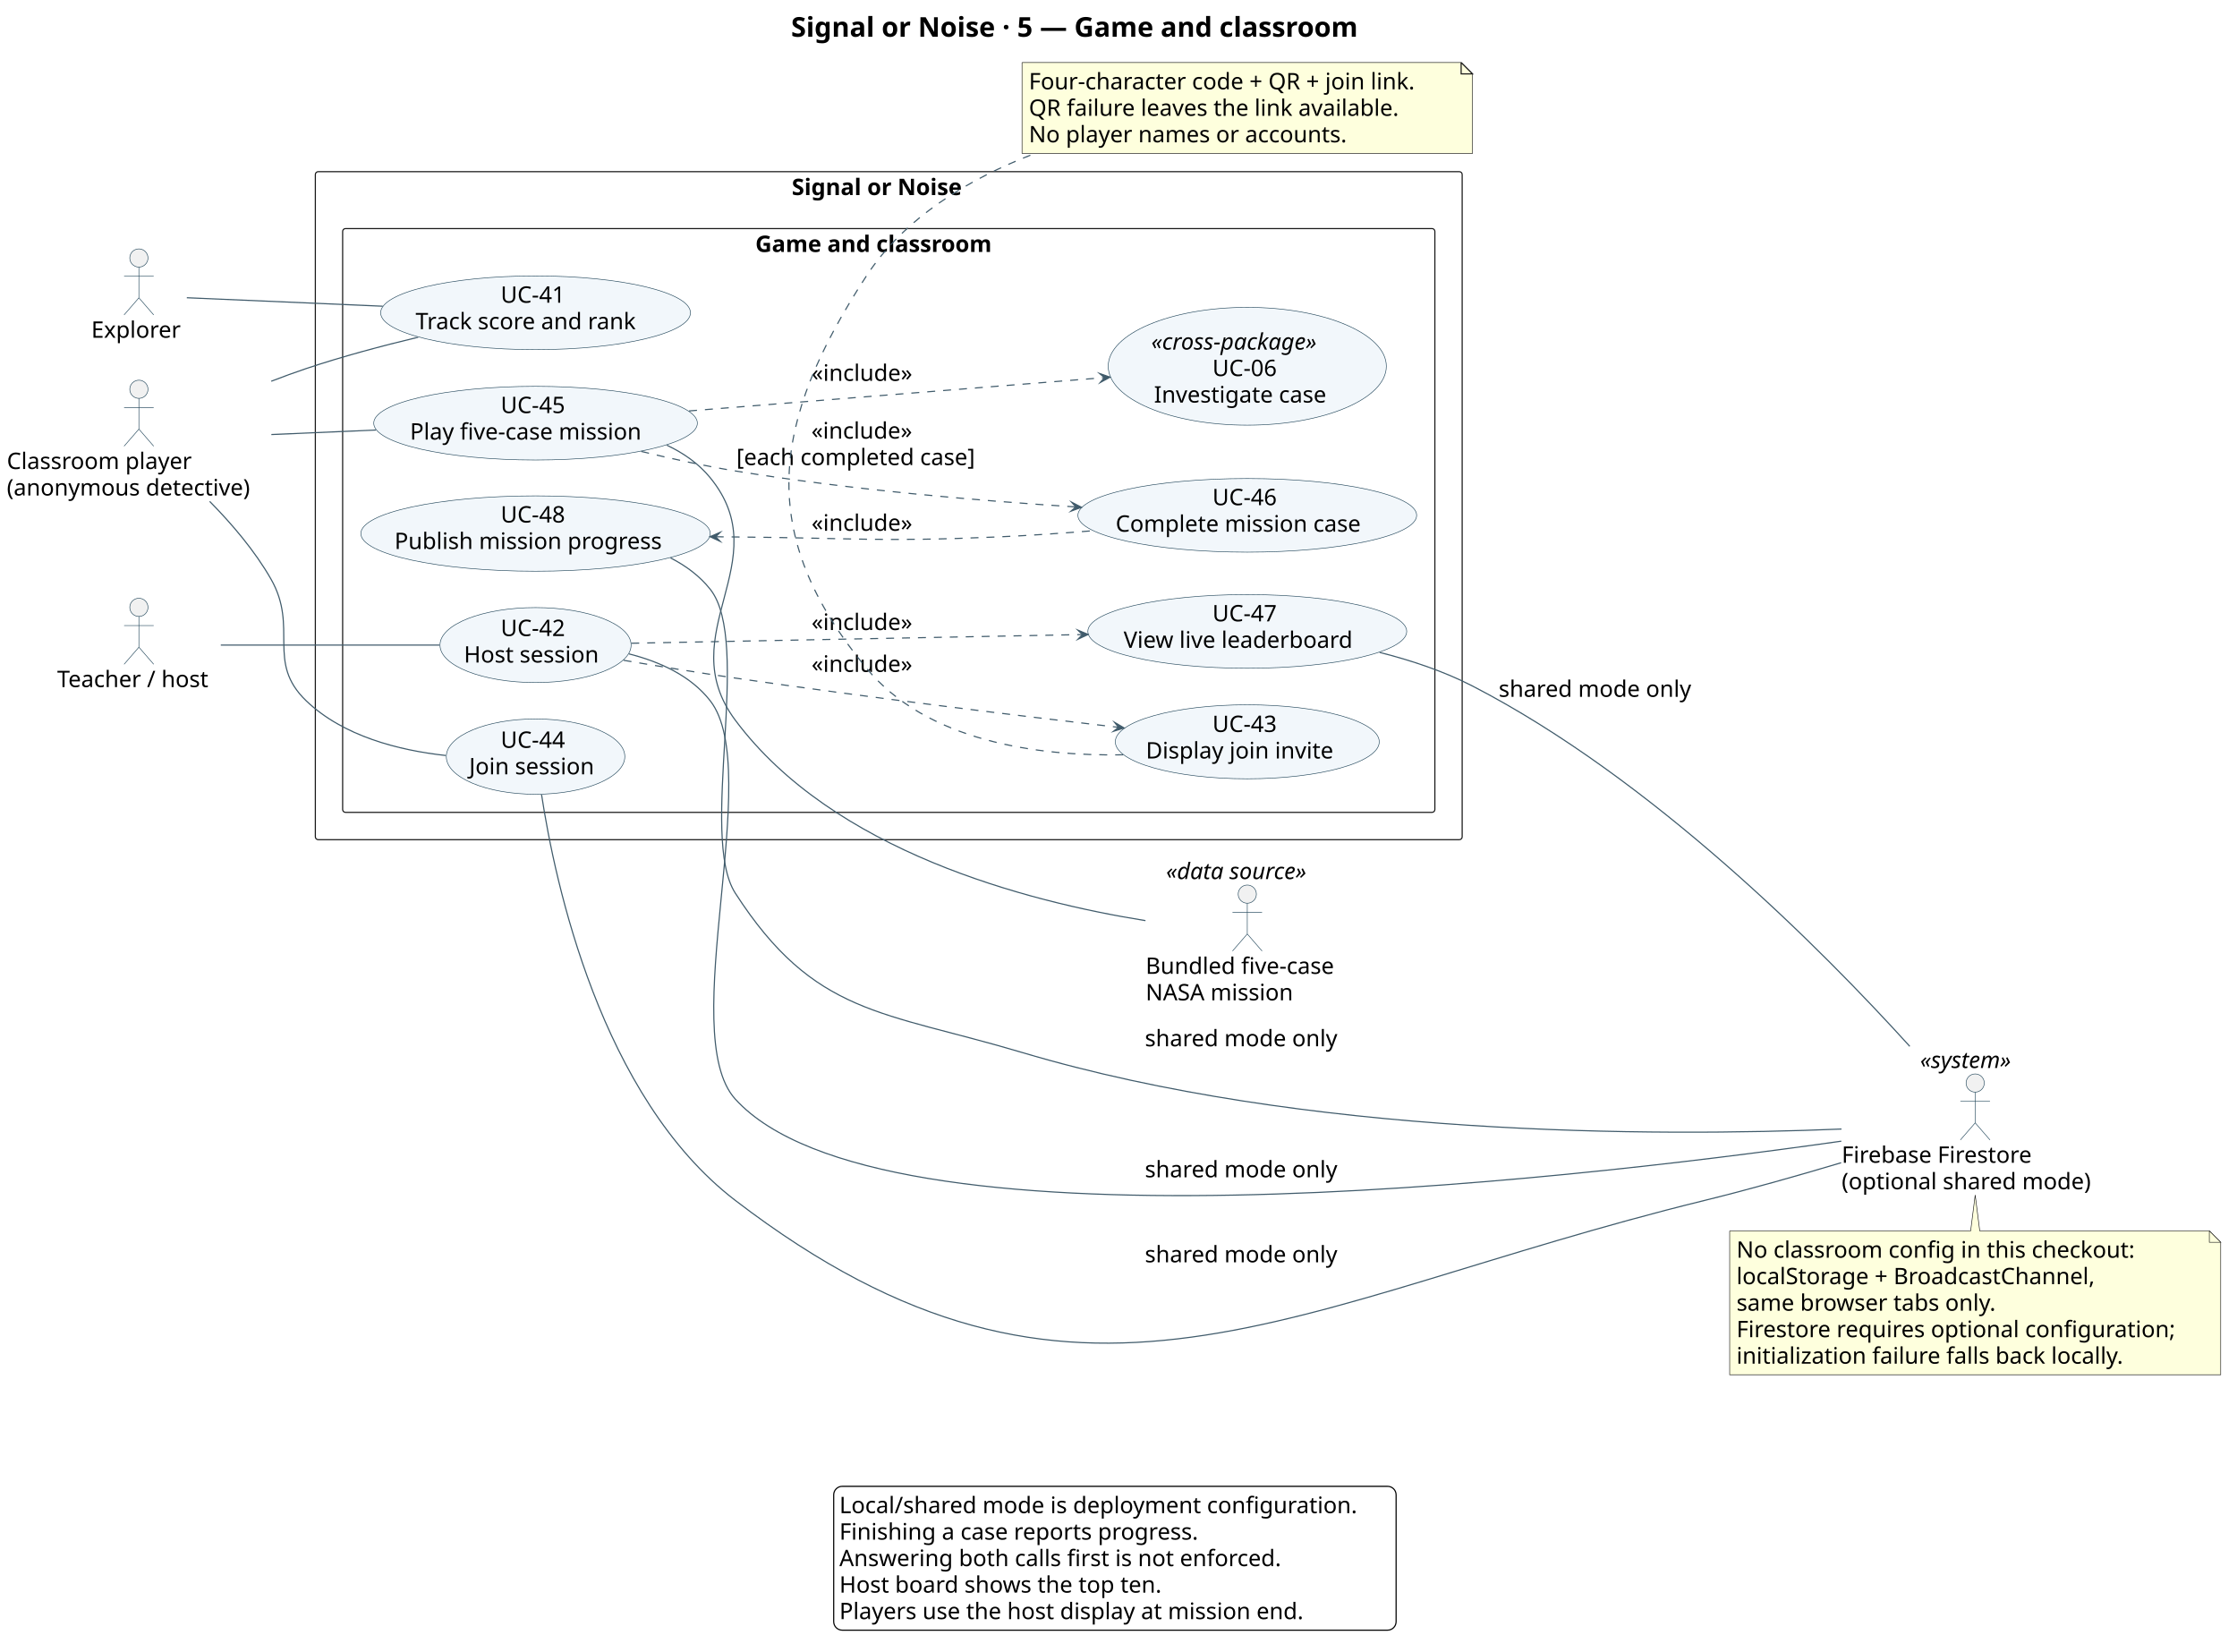
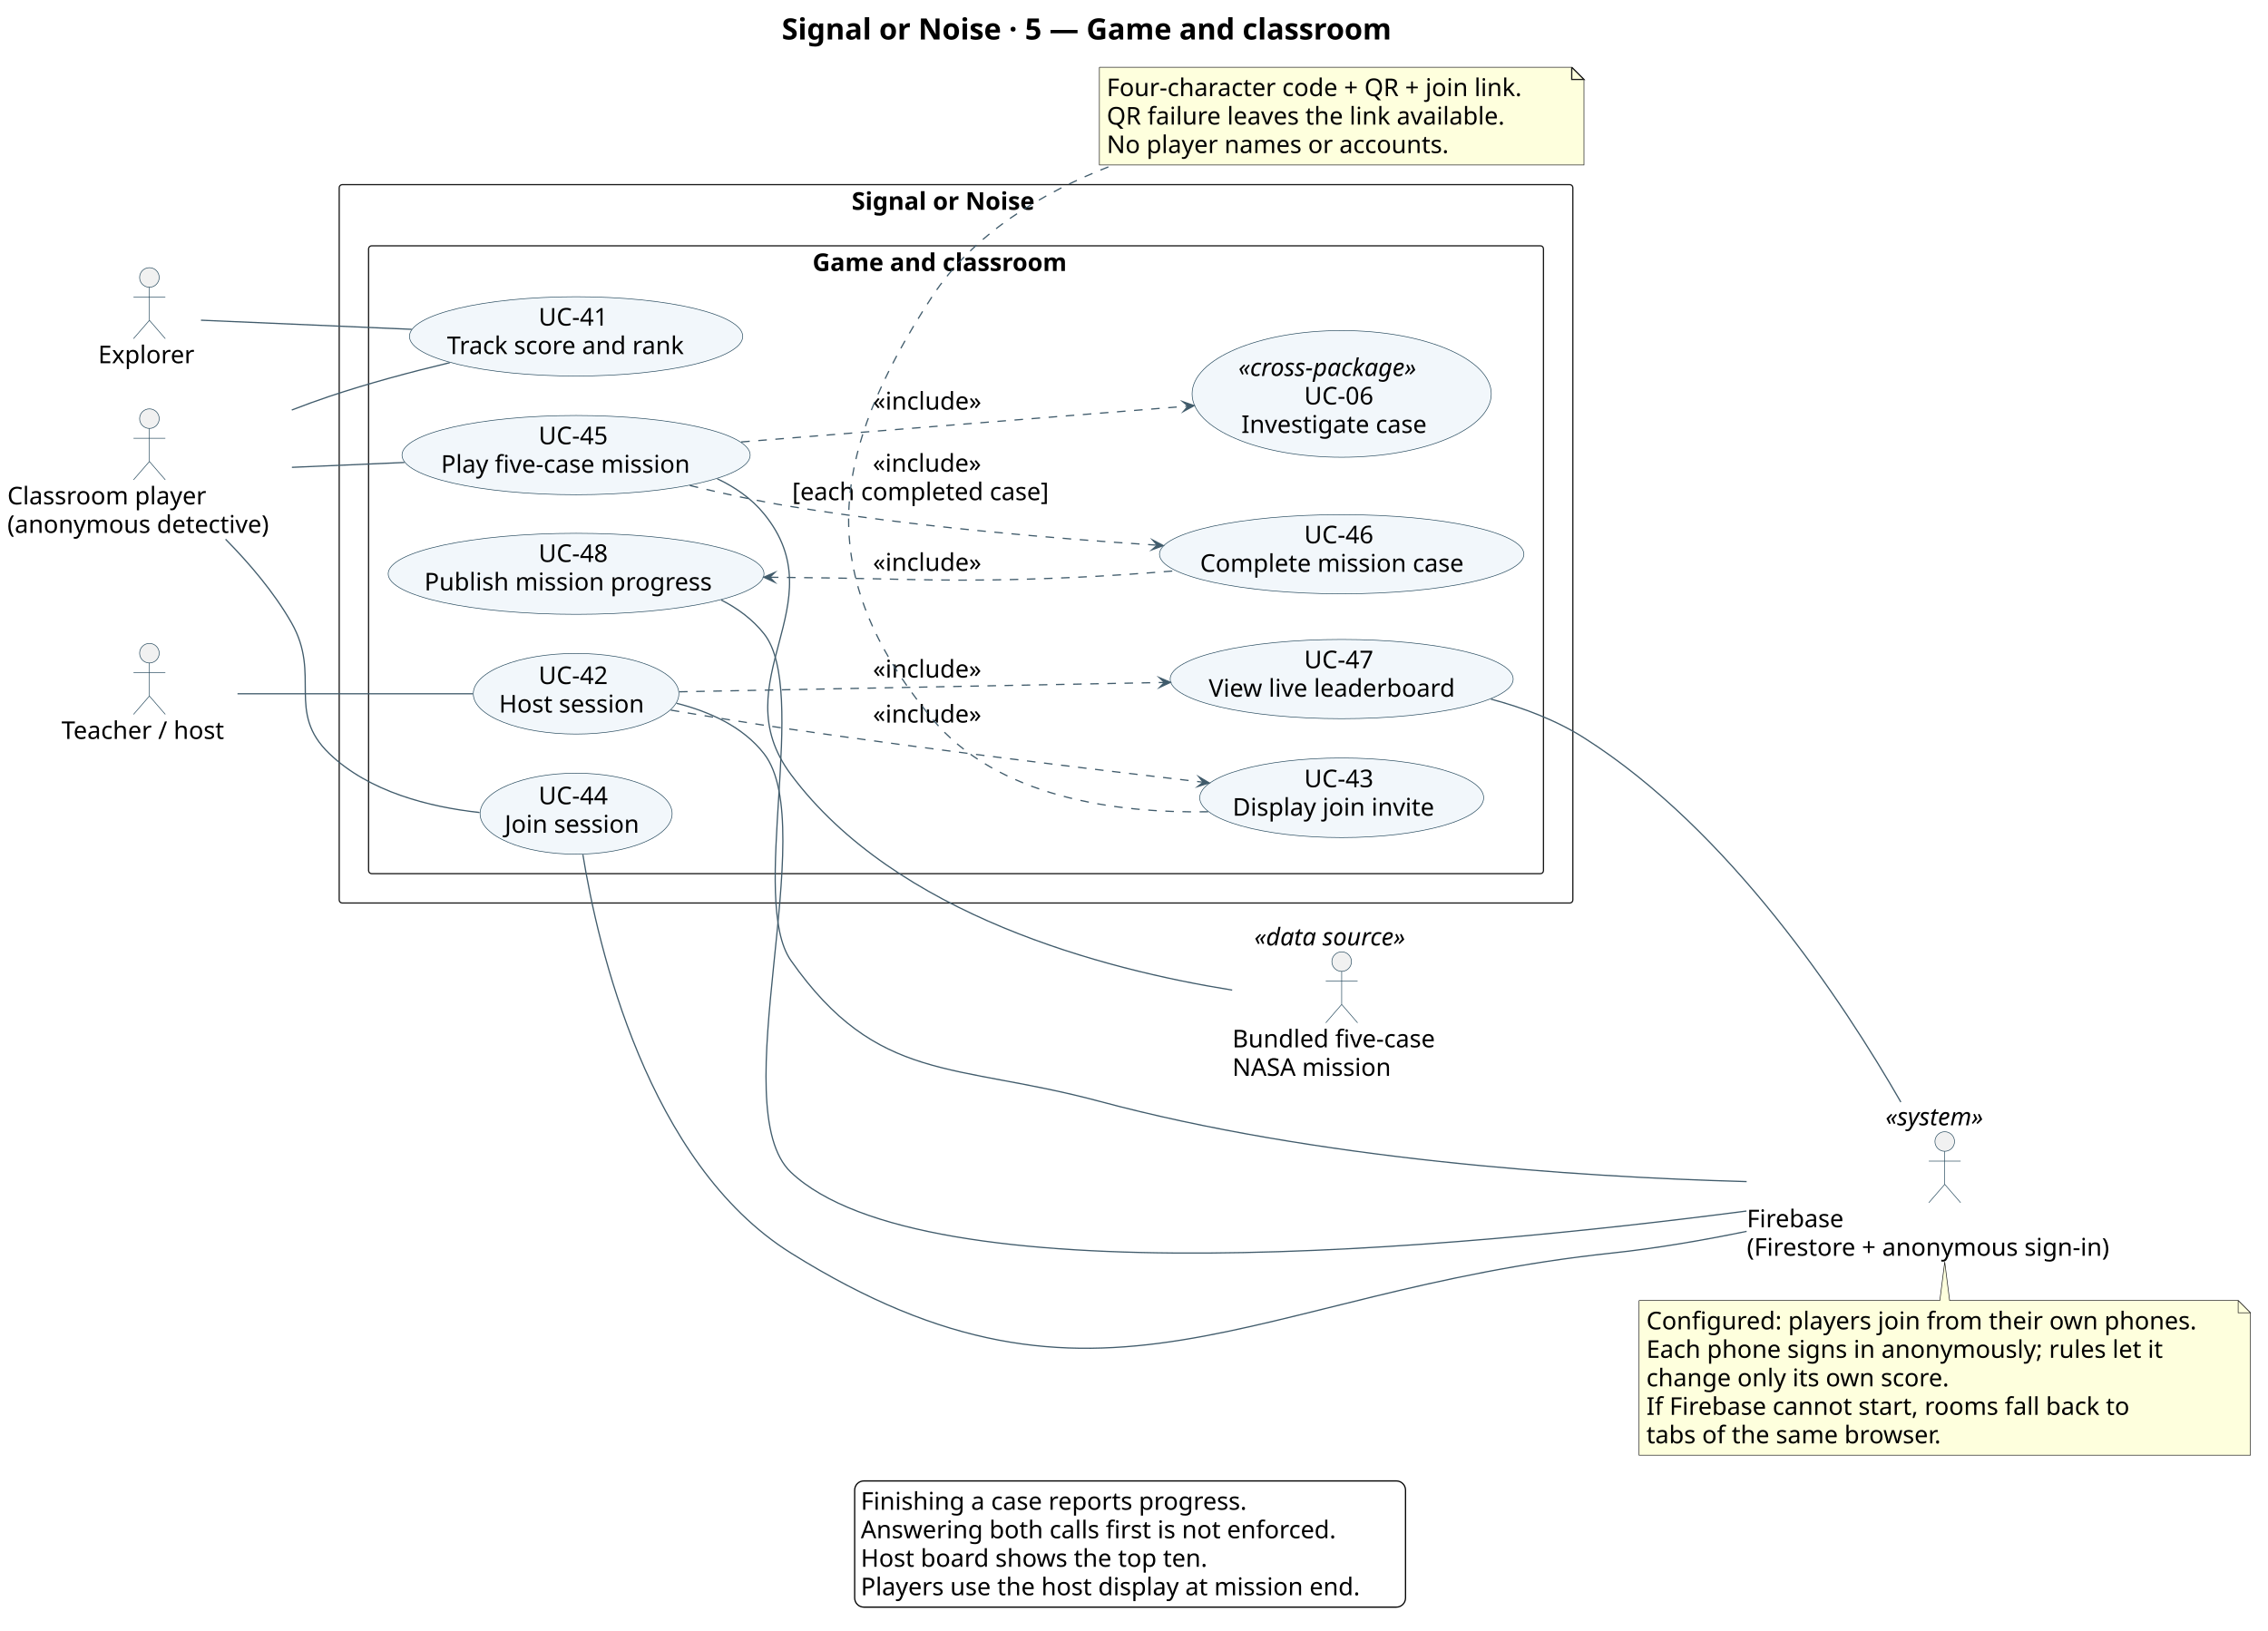
- <svg xmlns="http://www.w3.org/2000/svg" version="1.1" data-diagram-type="DESCRIPTION" style="width:1966px;height:1451px;background:#FFFFFF;" width="1200" height="886" viewBox="0 0 1966 1451" zoomAndPan="magnify" preserveAspectRatio="none" contentStyleType="text/css">
+ <svg xmlns="http://www.w3.org/2000/svg" version="1.1" data-diagram-type="DESCRIPTION" style="width:1853px;height:1332px;background:#FFFFFF;" width="1200" height="863" viewBox="0 0 1853 1332" zoomAndPan="magnify" preserveAspectRatio="none" contentStyleType="text/css">
  <defs />
  <g font-family="sans-serif" lengthAdjust="spacing">
    <g class="title" data-source-line="19">
-       <text x="695.225" y="32.277" fill="#000" font-size="24" textLength="569.227" font-weight="700">Signal or Noise · 5 — Game and classroom</text>
+       <text x="638.695" y="32.277" fill="#000" font-size="24" textLength="569.227" font-weight="700">Signal or Noise · 5 — Game and classroom</text>
    </g>
    <g class="cluster" data-qualified-name="Signal or Noise" id="ent0006" data-source-line="26">
      <rect x="277.14" y="150.857" width="1007.9" height="587" fill="none" style="stroke:#181818;stroke-width:1;" rx="2.5" ry="2.5" />
      <text x="695.841" y="171.422" fill="#000" font-size="20" textLength="170.498" font-weight="700">Signal or Noise</text>
    </g>
    <g class="cluster" data-qualified-name="Signal or Noise.Game and classroom" id="ent0007" data-source-line="27">
      <rect x="301.14" y="200.857" width="959.9" height="513" fill="none" style="stroke:#181818;stroke-width:1;" rx="2.5" ry="2.5" />
      <text x="663.844" y="221.422" fill="#000" font-size="20" textLength="234.492" font-weight="700">Game and classroom</text>
    </g>
    <g class="entity" data-qualified-name="Signal or Noise.Game and classroom.U41" id="ent0008" data-source-line="28">
      <ellipse cx="470.682" cy="274.856" rx="136.152" ry="32.399" fill="#F2F7FB" style="stroke:#23475B;stroke-width:0.5;" />
      <text x="440.048" y="266.027" fill="#000" font-size="20" textLength="61.27">UC-41</text>
      <text x="365.238" y="289.309" fill="#000" font-size="20" textLength="210.889">Track score and rank</text>
    </g>
    <g class="entity" data-qualified-name="Signal or Noise.Game and classroom.U42" id="ent0009" data-source-line="29">
      <ellipse cx="470.675" cy="566.856" rx="83.995" ry="32.949" fill="#F2F7FB" style="stroke:#23475B;stroke-width:0.5;" />
      <text x="440.041" y="558.914" fill="#000" font-size="20" textLength="61.27">UC-42</text>
      <text x="407.712" y="582.195" fill="#000" font-size="20" textLength="125.928">Host session</text>
    </g>
    <g class="entity" data-qualified-name="Signal or Noise.Game and classroom.U43" id="ent0010" data-source-line="30">
      <ellipse cx="1096.185" cy="651.857" rx="115.995" ry="32.519" fill="#F2F7FB" style="stroke:#23475B;stroke-width:0.5;" />
      <text x="1065.55" y="643.224" fill="#000" font-size="20" textLength="61.27">UC-43</text>
      <text x="1007.068" y="666.506" fill="#000" font-size="20" textLength="178.232">Display join invite</text>
    </g>
    <g class="entity" data-qualified-name="Signal or Noise.Game and classroom.U44" id="ent0011" data-source-line="31">
      <ellipse cx="470.684" cy="664.858" rx="78.454" ry="33.091" fill="#F2F7FB" style="stroke:#23475B;stroke-width:0.5;" />
      <text x="440.049" y="657.14" fill="#000" font-size="20" textLength="61.27">UC-44</text>
      <text x="412.305" y="680.422" fill="#000" font-size="20" textLength="116.758">Join session</text>
    </g>
    <g class="entity" data-qualified-name="Signal or Noise.Game and classroom.U45" id="ent0012" data-source-line="32">
      <ellipse cx="470.676" cy="371.86" rx="142.226" ry="32.373" fill="#F2F7FB" style="stroke:#23475B;stroke-width:0.5;" />
      <text x="440.041" y="362.989" fill="#000" font-size="20" textLength="61.27">UC-45</text>
      <text x="360.324" y="386.27" fill="#000" font-size="20" textLength="220.703">Play five-case mission</text>
    </g>
    <g class="entity" data-qualified-name="Signal or Noise.Game and classroom.U46" id="ent0013" data-source-line="33">
      <ellipse cx="1096.177" cy="452.856" rx="148.867" ry="32.348" fill="#F2F7FB" style="stroke:#23475B;stroke-width:0.5;" />
      <text x="1065.542" y="443.943" fill="#000" font-size="20" textLength="61.27">UC-46</text>
      <text x="980.464" y="467.225" fill="#000" font-size="20" textLength="231.426">Complete mission case</text>
    </g>
    <g class="entity" data-qualified-name="Signal or Noise.Game and classroom.U47" id="ent0014" data-source-line="34">
      <ellipse cx="1096.178" cy="554.859" rx="140.128" ry="32.381" fill="#F2F7FB" style="stroke:#23475B;stroke-width:0.5;" />
      <text x="1065.543" y="546.001" fill="#000" font-size="20" textLength="61.27">UC-47</text>
      <text x="987.521" y="569.283" fill="#000" font-size="20" textLength="217.314">View live leaderboard</text>
    </g>
    <g class="entity" data-qualified-name="Signal or Noise.Game and classroom.U48" id="ent0015" data-source-line="35">
      <ellipse cx="470.682" cy="468.856" rx="153.542" ry="33.108" fill="#F2F7FB" style="stroke:#23475B;stroke-width:0.5;" />
      <text x="440.047" y="459.159" fill="#000" font-size="20" textLength="61.27">UC-48</text>
      <text x="346.722" y="482.44" fill="#000" font-size="20" textLength="247.92">Publish mission progress</text>
    </g>
    <g class="entity" data-qualified-name="Signal or Noise.Game and classroom.U6" id="ent0016" data-source-line="36">
      <ellipse cx="1096.178" cy="321.857" rx="122.218" ry="51.759" fill="#F2F7FB" style="stroke:#23475B;stroke-width:0.5;" />
      <text x="1011.793" y="307.195" fill="#000" font-size="20" textLength="168.77" font-style="italic">«cross-package»</text>
      <text x="1065.543" y="330.476" fill="#000" font-size="20" textLength="61.27">UC-06</text>
      <text x="1014.195" y="353.757" fill="#000" font-size="20" textLength="163.965">Investigate case</text>
    </g>
    <g class="entity" data-qualified-name="E" id="ent0001" data-source-line="21">
      <ellipse cx="122.065" cy="226.717" rx="8" ry="8" fill="#F1F1F1" style="stroke:#23475B;stroke-width:0.5;" />
      <path d="M122.065,234.717 L122.065,261.717 M109.065,242.717 L135.065,242.717 M122.065,261.717 L109.065,276.717 M122.065,261.717 L135.065,276.717" style="stroke:#23475B;stroke-width:0.5;" fill="none" />
      <text x="80.21" y="296.782" fill="#000" font-size="20" textLength="83.711">Explorer</text>
    </g>
    <g class="entity" data-qualified-name="P" id="ent0002" data-source-line="22">
      <ellipse cx="122.069" cy="342.077" rx="8" ry="8" fill="#F1F1F1" style="stroke:#23475B;stroke-width:0.5;" />
      <path d="M122.069,350.077 L122.069,377.077 M109.069,358.077 L135.069,358.077 M122.069,377.077 L109.069,392.077 M122.069,377.077 L135.069,392.077" style="stroke:#23475B;stroke-width:0.5;" fill="none" />
      <text x="6" y="412.142" fill="#000" font-size="20" textLength="174.023">Classroom player</text>
      <text x="6" y="435.423" fill="#000" font-size="20" textLength="232.139">(anonymous detective)</text>
    </g>
    <g class="entity" data-qualified-name="H" id="ent0003" data-source-line="23">
      <ellipse cx="122.072" cy="533.717" rx="8" ry="8" fill="#F1F1F1" style="stroke:#23475B;stroke-width:0.5;" />
      <path d="M122.072,541.717 L122.072,568.717 M109.072,549.717 L135.072,549.717 M122.072,568.717 L109.072,583.717 M122.072,568.717 L135.072,583.717" style="stroke:#23475B;stroke-width:0.5;" fill="none" />
      <text x="50.27" y="603.782" fill="#000" font-size="20" textLength="143.604">Teacher / host</text>
    </g>
    <g class="entity" data-qualified-name="DATA" id="ent0004" data-source-line="24">
      <ellipse cx="1096.177" cy="785.719" rx="8" ry="8" fill="#F1F1F1" style="stroke:#23475B;stroke-width:0.5;" />
      <path d="M1096.177,793.719 L1096.177,820.719 M1083.177,801.719 L1109.177,801.719 M1096.177,820.719 L1083.177,835.719 M1096.177,820.719 L1109.177,835.719" style="stroke:#23475B;stroke-width:0.5;" fill="none" />
      <text x="1006.87" y="855.783" fill="#000" font-size="20" textLength="178.613">Bundled five-case</text>
      <text x="1006.87" y="879.064" fill="#000" font-size="20" textLength="137.725">NASA mission</text>
      <text x="1024.809" y="772.502" fill="#000" font-size="20" textLength="142.734" font-style="italic">«data source»</text>
    </g>
    <g class="entity" data-qualified-name="FB" id="ent0005" data-source-line="25">
-       <ellipse cx="1735.904" cy="951.719" rx="8" ry="8" fill="#F1F1F1" style="stroke:#23475B;stroke-width:0.5;" />
-       <path d="M1735.904,959.719 L1735.904,986.719 M1722.904,967.719 L1748.904,967.719 M1735.904,986.719 L1722.904,1001.719 M1735.904,986.719 L1748.904,1001.719" style="stroke:#23475B;stroke-width:0.5;" fill="none" />
-       <text x="1618.57" y="1021.783" fill="#000" font-size="20" textLength="180.234">Firebase Firestore</text>
-       <text x="1618.57" y="1045.064" fill="#000" font-size="20" textLength="234.668">(optional shared mode)</text>
-       <text x="1687.515" y="938.502" fill="#000" font-size="20" textLength="96.777" font-style="italic">«system»</text>
+       <ellipse cx="1588.88" cy="932.719" rx="8" ry="8" fill="#F1F1F1" style="stroke:#23475B;stroke-width:0.5;" />
+       <path d="M1588.88,940.719 L1588.88,967.719 M1575.88,948.719 L1601.88,948.719 M1588.88,967.719 L1575.88,982.719 M1588.88,967.719 L1601.88,982.719" style="stroke:#23475B;stroke-width:0.5;" fill="none" />
+       <text x="1427.21" y="1002.783" fill="#000" font-size="20" textLength="85.264">Firebase</text>
+       <text x="1427.21" y="1026.064" fill="#000" font-size="20" textLength="323.34">(Firestore + anonymous sign-in)</text>
+       <text x="1540.491" y="919.502" fill="#000" font-size="20" textLength="96.777" font-style="italic">«system»</text>
    </g>
    <g class="entity" data-qualified-name="GMN33" id="ent0034" data-source-line="55">
      <path d="M898.22,54.938 L898.22,134.781 L1294.132,134.781 L1294.132,64.938 L1284.132,54.938 L898.22,54.938" style="stroke:#181818;stroke-width:0.5;" fill="#FEFFDD" />
      <path d="M1284.132,54.938 L1284.132,64.938 L1294.132,64.938 L1284.132,54.938" style="stroke:#181818;stroke-width:1;" fill="#FEFFDD" />
      <text x="904.22" y="78.502" fill="#000" font-size="20" textLength="374.912">Four-character code + QR + join link.</text>
      <text x="904.22" y="101.783" fill="#000" font-size="20" textLength="354.541">QR failure leaves the link available.</text>
      <text x="904.22" y="125.064" fill="#000" font-size="20" textLength="299.551">No player names or accounts.</text>
    </g>
    <g class="entity" data-qualified-name="GMN36" id="ent0037" data-source-line="60">
-       <path d="M1520.13,1081.647 L1520.13,1208.054 A0,0 0 0 0 1520.13,1208.054 L1951.677,1208.054 A0,0 0 0 0 1951.677,1208.054 L1951.677,1091.647 L1941.677,1081.647 L1739.91,1081.647 L1735.91,1050.107 L1731.91,1081.647 L1520.13,1081.647 A0,0 0 0 0 1520.13,1081.647" style="stroke:#181818;stroke-width:0.5;" fill="#FEFFDD" />
-       <path d="M1941.677,1081.647 L1941.677,1091.647 L1951.677,1091.647 L1941.677,1081.647" style="stroke:#181818;stroke-width:0.5;" fill="#FEFFDD" />
-       <text x="1526.13" y="1105.212" fill="#000" font-size="20" textLength="374.785">No classroom config in this checkout:</text>
-       <text x="1526.13" y="1128.493" fill="#000" font-size="20" textLength="343.438">localStorage + BroadcastChannel,</text>
-       <text x="1526.13" y="1151.774" fill="#000" font-size="20" textLength="245.869">same browser tabs only.</text>
-       <text x="1526.13" y="1175.056" fill="#000" font-size="20" textLength="410.547">Firestore requires optional configuration;</text>
-       <text x="1526.13" y="1198.337" fill="#000" font-size="20" textLength="369.375">initialization failure falls back locally.</text>
+       <path d="M1339.13,1062.648 L1339.13,1189.054 A0,0 0 0 0 1339.13,1189.054 L1838.616,1189.054 A0,0 0 0 0 1838.616,1189.054 L1838.616,1072.648 L1828.616,1062.648 L1592.88,1062.648 L1588.88,1031.108 L1584.88,1062.648 L1339.13,1062.648 A0,0 0 0 0 1339.13,1062.648" style="stroke:#181818;stroke-width:0.5;" fill="#FEFFDD" />
+       <path d="M1828.616,1062.648 L1828.616,1072.648 L1838.616,1072.648 L1828.616,1062.648" style="stroke:#181818;stroke-width:0.5;" fill="#FEFFDD" />
+       <text x="1345.13" y="1086.212" fill="#000" font-size="20" textLength="478.486">Configured: players join from their own phones.</text>
+       <text x="1345.13" y="1109.493" fill="#000" font-size="20" textLength="454.561">Each phone signs in anonymously; rules let it</text>
+       <text x="1345.13" y="1132.774" fill="#000" font-size="20" textLength="266.963">change only its own score.</text>
+       <text x="1345.13" y="1156.056" fill="#000" font-size="20" textLength="424.941">If Firebase cannot start, rooms fall back to</text>
+       <text x="1345.13" y="1179.337" fill="#000" font-size="20" textLength="262.021">tabs of the same browser.</text>
    </g>
    <g class="link" data-entity-1="ent0001" data-entity-2="ent0008" id="lnk17" data-source-line="39" data-link-type="association">
      <path d="M164.19,261.637 C206.6,263.467 275.01,266.427 336.36,269.087" style="stroke:#405B6B;stroke-width:1;" fill="none" id="E-U41" />
    </g>
    <g class="link" data-entity-1="ent0002" data-entity-2="ent0008" id="lnk18" data-source-line="40" data-link-type="association">
      <path d="M238.39,335.017 C248.7,331.017 259.06,327.237 269.14,323.857 C300.66,313.287 335.66,303.947 367.49,296.327" style="stroke:#405B6B;stroke-width:1;" fill="none" id="P-U41" />
    </g>
    <g class="link" data-entity-1="ent0002" data-entity-2="ent0011" id="lnk19" data-source-line="41" data-link-type="association">
      <path d="M184.28,440.597 C203.8,460.397 223.98,484.077 238.14,508.857 C262.7,551.847 233.4,581.597 269.14,615.857 C301.61,646.977 350.44,659.367 391.79,663.897" style="stroke:#405B6B;stroke-width:1;" fill="none" id="P-U44" />
    </g>
    <g class="link" data-entity-1="ent0002" data-entity-2="ent0012" id="lnk20" data-source-line="42" data-link-type="association">
      <path d="M238.49,381.857 C267.93,380.587 299.89,379.197 330.38,377.887" style="stroke:#405B6B;stroke-width:1;" fill="none" id="P-U45" />
    </g>
    <g class="link" data-entity-1="ent0003" data-entity-2="ent0009" id="lnk21" data-source-line="43" data-link-type="association">
      <path d="M194.05,566.857 C249.8,566.857 327.57,566.857 386.29,566.857" style="stroke:#405B6B;stroke-width:1;" fill="none" id="H-U42" />
    </g>
    <g class="link" data-entity-1="ent0009" data-entity-2="ent0010" id="lnk22" data-source-line="44" data-link-type="dependency">
      <path d="M548.04,580.227 C578.54,585.397 614,591.167 646.22,595.857 C762.82,612.807 891.944,628.539 983.004,639.139" style="stroke:#405B6B;stroke-width:1;stroke-dasharray:7,7;" fill="none" id="U42-to-U43" />
      <polygon points="987.97,639.717,979.493,634.704,983.004,639.139,978.568,642.65,987.97,639.717" fill="#405B6B" style="stroke:#405B6B;stroke-width:1;stroke-linejoin:miter;stroke-miterlimit:10;" />
      <text x="713.22" y="590.422" fill="#000" font-size="20" textLength="96.934">«include»</text>
    </g>
    <g class="link" data-entity-1="ent0009" data-entity-2="ent0014" id="lnk23" data-source-line="45" data-link-type="dependency">
      <path d="M554.8,565.257 C657.33,563.277 828.141,559.994 951.311,557.624" style="stroke:#405B6B;stroke-width:1;stroke-dasharray:7,7;" fill="none" id="U42-to-U47" />
      <polygon points="956.31,557.527,947.235,553.701,951.311,557.624,947.389,561.7,956.31,557.527" fill="#405B6B" style="stroke:#405B6B;stroke-width:1;stroke-linejoin:miter;stroke-miterlimit:10;" />
      <text x="713.22" y="553.642" fill="#000" font-size="20" textLength="96.934">«include»</text>
    </g>
    <g class="link" data-entity-1="ent0012" data-entity-2="ent0016" id="lnk24" data-source-line="46" data-link-type="dependency">
      <path d="M605.57,361.117 C619.3,360.017 633.04,358.907 646.22,357.857 C757.88,348.897 880.166,339.098 970.616,331.838" style="stroke:#405B6B;stroke-width:1;stroke-dasharray:7,7;" fill="none" id="U45-to-U6" />
      <polygon points="975.6,331.437,966.309,328.17,970.616,331.838,966.949,336.145,975.6,331.437" fill="#405B6B" style="stroke:#405B6B;stroke-width:1;stroke-linejoin:miter;stroke-miterlimit:10;" />
      <text x="713.22" y="334.702" fill="#000" font-size="20" textLength="96.934">«include»</text>
    </g>
    <g class="link" data-entity-1="ent0012" data-entity-2="ent0013" id="lnk25" data-source-line="47" data-link-type="dependency">
      <path d="M563.55,396.687 C590.07,403.107 619.15,409.447 646.22,413.857 C747.19,430.297 857.14,439.797 945.45,445.467" style="stroke:#405B6B;stroke-width:1;stroke-dasharray:7,7;" fill="none" id="U45-to-U46" />
      <polygon points="950.44,445.787,941.715,441.219,945.45,445.467,941.202,449.203,950.44,445.787" fill="#405B6B" style="stroke:#405B6B;stroke-width:1;stroke-linejoin:miter;stroke-miterlimit:10;" />
      <text x="713.074" y="385.422" fill="#000" font-size="20" textLength="96.934">«include»</text>
      <text x="647.22" y="408.703" fill="#000" font-size="20" textLength="228.643">[each completed case]</text>
    </g>
    <g class="link" data-entity-1="ent0015" data-entity-2="ent0013" id="lnk27" data-source-line="48" data-link-type="dependency">
      <path d="M628.99,471.687 C636.5,471.777 638.95,471.787 646.22,471.857 C748.44,472.737 774.1,476.277 876.22,471.857 C903.48,470.677 932.59,468.667 960.39,466.397" style="stroke:#405B6B;stroke-width:1;stroke-dasharray:7,7;" fill="none" id="U48-backto-U46" />
      <polygon points="623.99,471.627,632.941,475.735,628.99,471.687,633.037,467.736,623.99,471.627" fill="#405B6B" style="stroke:#405B6B;stroke-width:1;stroke-linejoin:miter;stroke-miterlimit:10;" />
      <text x="713.22" y="466.422" fill="#000" font-size="20" textLength="96.934">«include»</text>
    </g>
    <g class="link" data-entity-1="ent0012" data-entity-2="ent0004" id="lnk28" data-source-line="49" data-link-type="association">
      <path d="M586.01,391.187 C600.64,398.087 614.04,407.377 624.22,419.857 C684.39,493.587 589.35,556.547 646.22,632.857 C732.06,748.027 902.29,792.277 1006.7,808.998" style="stroke:#405B6B;stroke-width:1;" fill="none" id="U45-DATA" />
    </g>
    <g class="link" data-entity-1="ent0009" data-entity-2="ent0005" id="lnk29" data-source-line="50" data-link-type="association">
-       <path d="M552.75,574.607 C579.58,581.377 606.97,593.687 624.22,615.857 C672.09,677.357 593.78,908.207 646.22,965.857 C773.18,1105.438 1364.13,1038.887 1618.24,1002.807" style="stroke:#405B6B;stroke-width:1;" fill="none" id="U42-FB" />
-       <text x="1006.18" y="1034.562" fill="#000" font-size="20" textLength="180.313">shared mode only</text>
+       <path d="M552.73,574.627 C579.56,581.397 606.95,593.697 624.22,615.857 C671.04,675.917 590.89,905.527 646.22,957.857 C754.68,1060.427 1187.61,1020.727 1426.88,989.537" style="stroke:#405B6B;stroke-width:1;" fill="none" id="U42-FB" />
    </g>
    <g class="link" data-entity-1="ent0011" data-entity-2="ent0005" id="lnk30" data-source-line="51" data-link-type="association">
-       <path d="M475.95,698.277 C487.66,774.998 527.71,964.067 646.22,1054.857 C946.79,1285.107 1130.41,1145.058 1498.13,1054.857 C1537.48,1045.208 1580.04,1033.137 1618.08,1021.757" style="stroke:#405B6B;stroke-width:1;" fill="none" id="U44-FB" />
-       <text x="1006.18" y="1109.262" fill="#000" font-size="20" textLength="180.313">shared mode only</text>
+       <path d="M476.22,698.317 C488.29,772.567 528.72,950.327 646.22,1023.857 C899,1182.028 1020.61,1055.258 1317.13,1023.857 C1352.99,1020.057 1391.07,1013.507 1427,1006.137" style="stroke:#405B6B;stroke-width:1;" fill="none" id="U44-FB" />
    </g>
    <g class="link" data-entity-1="ent0014" data-entity-2="ent0005" id="lnk31" data-source-line="52" data-link-type="association">
-       <path d="M1212.46,573.277 C1240.14,580.287 1268.96,589.857 1294.13,602.857 C1452.05,684.377 1600.6,833.657 1678.41,919.478" style="stroke:#405B6B;stroke-width:1;" fill="none" id="U47-FB" />
-       <text x="1317.13" y="612.352" fill="#000" font-size="20" textLength="180.313">shared mode only</text>
+       <path d="M1218.08,571.237 C1244.48,578.297 1271.32,588.397 1294.13,602.857 C1412.95,678.137 1505.64,818.107 1553.04,900.507" style="stroke:#405B6B;stroke-width:1;" fill="none" id="U47-FB" />
    </g>
    <g class="link" data-entity-1="ent0015" data-entity-2="ent0005" id="lnk32" data-source-line="53" data-link-type="association">
-       <path d="M589.28,490.257 C602.69,497.107 614.88,506.087 624.22,517.857 C661.24,564.477 613.95,734.827 646.22,784.857 C715.68,892.517 775.42,888.297 898.22,924.857 C1146.67,998.817 1454.12,998.937 1618.41,992.137" style="stroke:#405B6B;stroke-width:1;" fill="none" id="U48-FB" />
-       <text x="1006.18" y="919.422" fill="#000" font-size="20" textLength="180.313">shared mode only</text>
+       <path d="M589.28,490.257 C602.69,497.107 614.88,506.087 624.22,517.857 C661.24,564.477 612,736.137 646.22,784.857 C716.99,885.587 779.3,867.998 898.22,899.857 C1075.11,947.248 1285.53,961.607 1427.03,965.467" style="stroke:#405B6B;stroke-width:1;" fill="none" id="U48-FB" />
    </g>
    <g class="link" data-entity-1="ent0010" data-entity-2="ent0034" id="lnk35" data-source-line="55" data-link-type="association">
      <path d="M987.1,663.287 C911.26,664.557 814.55,651.527 761.22,586.857 C663.95,468.897 677.77,370.957 761.22,242.857 C794.97,191.047 851.41,157.247 908.44,135.247" style="stroke:#405B6B;stroke-width:1;stroke-dasharray:7,7;" fill="none" id="U43-GMN33" />
    </g>
    <g class="legend" data-source-line="66">
-       <rect x="732.7" y="1306.107" width="494.277" height="126.406" fill="none" style="stroke:#000;stroke-width:1;" rx="7.5" ry="7.5" />
-       <text x="737.7" y="1329.672" fill="#000" font-size="20" textLength="484.277">Local/shared mode is deployment configuration.</text>
-       <text x="737.7" y="1352.953" fill="#000" font-size="20" textLength="338.496">Finishing a case reports progress.</text>
-       <text x="737.7" y="1376.234" fill="#000" font-size="20" textLength="415.615">Answering both calls first is not enforced.</text>
-       <text x="737.7" y="1399.516" fill="#000" font-size="20" textLength="302.314">Host board shows the top ten.</text>
-       <text x="737.7" y="1422.797" fill="#000" font-size="20" textLength="440.049">Players use the host display at mission end.</text>
+       <rect x="698.284" y="1210.054" width="450.049" height="103.125" fill="none" style="stroke:#000;stroke-width:1;" rx="7.5" ry="7.5" />
+       <text x="703.284" y="1233.618" fill="#000" font-size="20" textLength="338.496">Finishing a case reports progress.</text>
+       <text x="703.284" y="1256.899" fill="#000" font-size="20" textLength="415.615">Answering both calls first is not enforced.</text>
+       <text x="703.284" y="1280.181" fill="#000" font-size="20" textLength="302.314">Host board shows the top ten.</text>
+       <text x="703.284" y="1303.462" fill="#000" font-size="20" textLength="440.049">Players use the host display at mission end.</text>
    </g>
  </g>
</svg>
